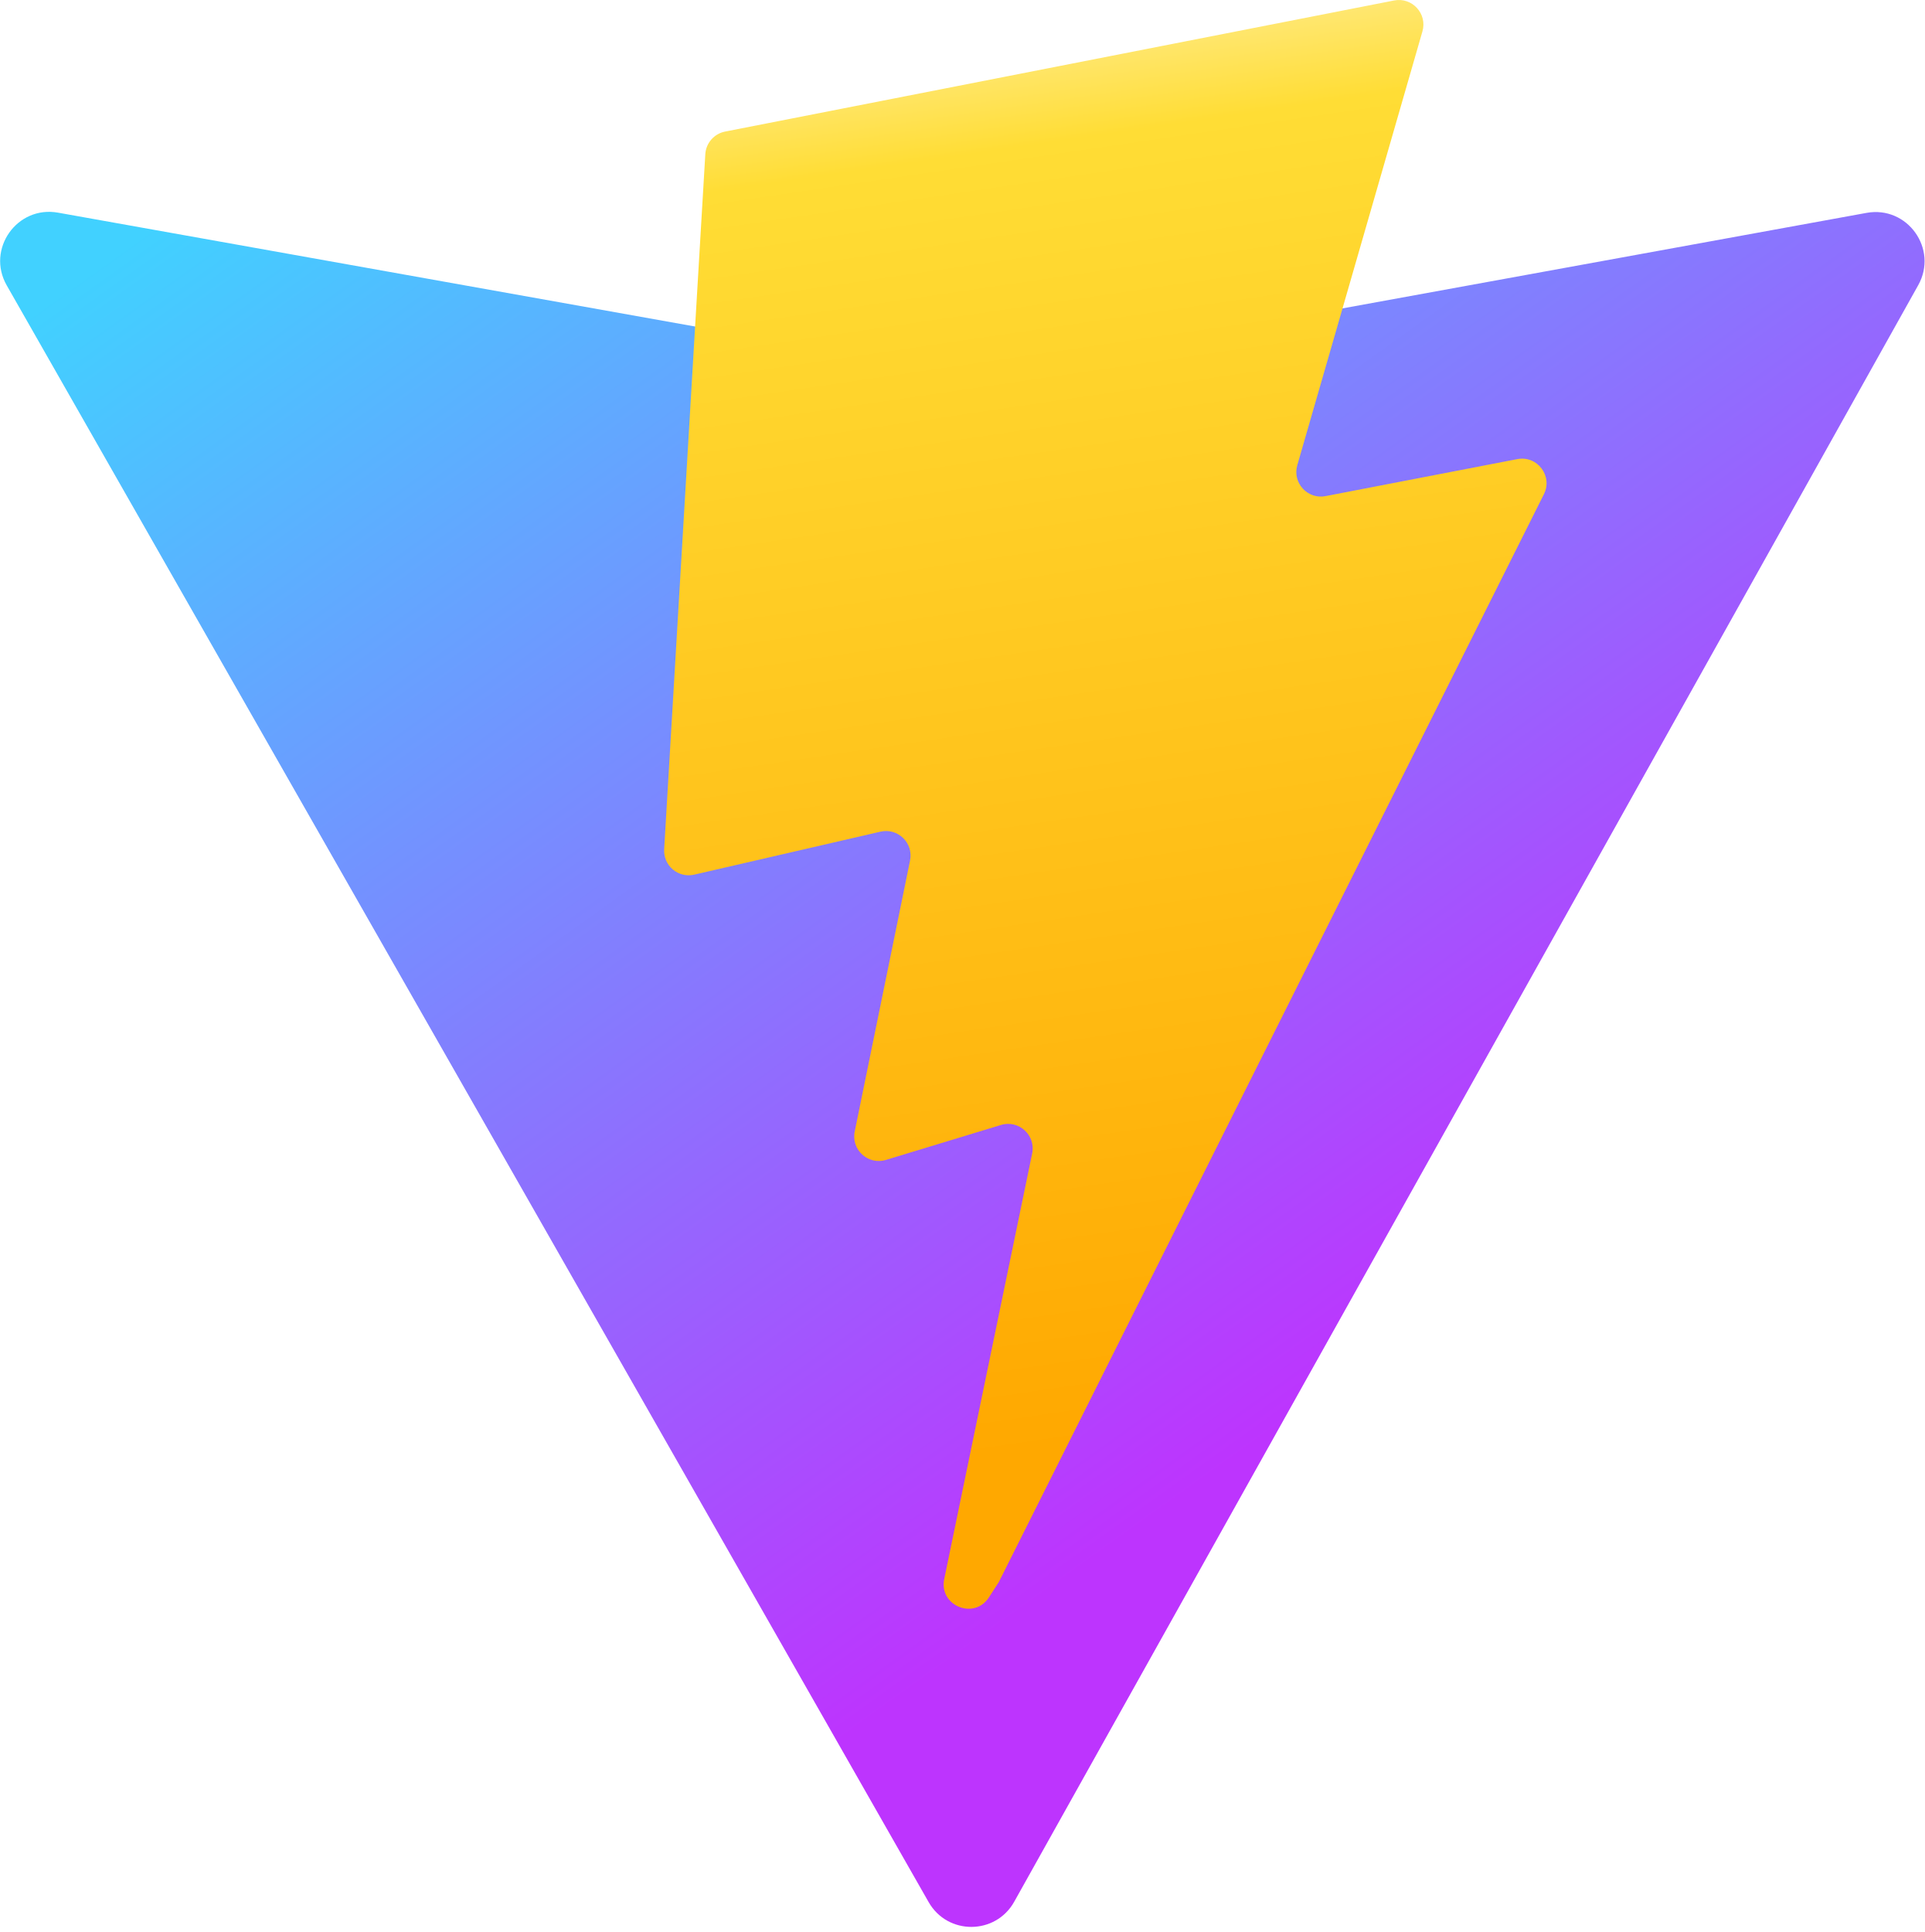
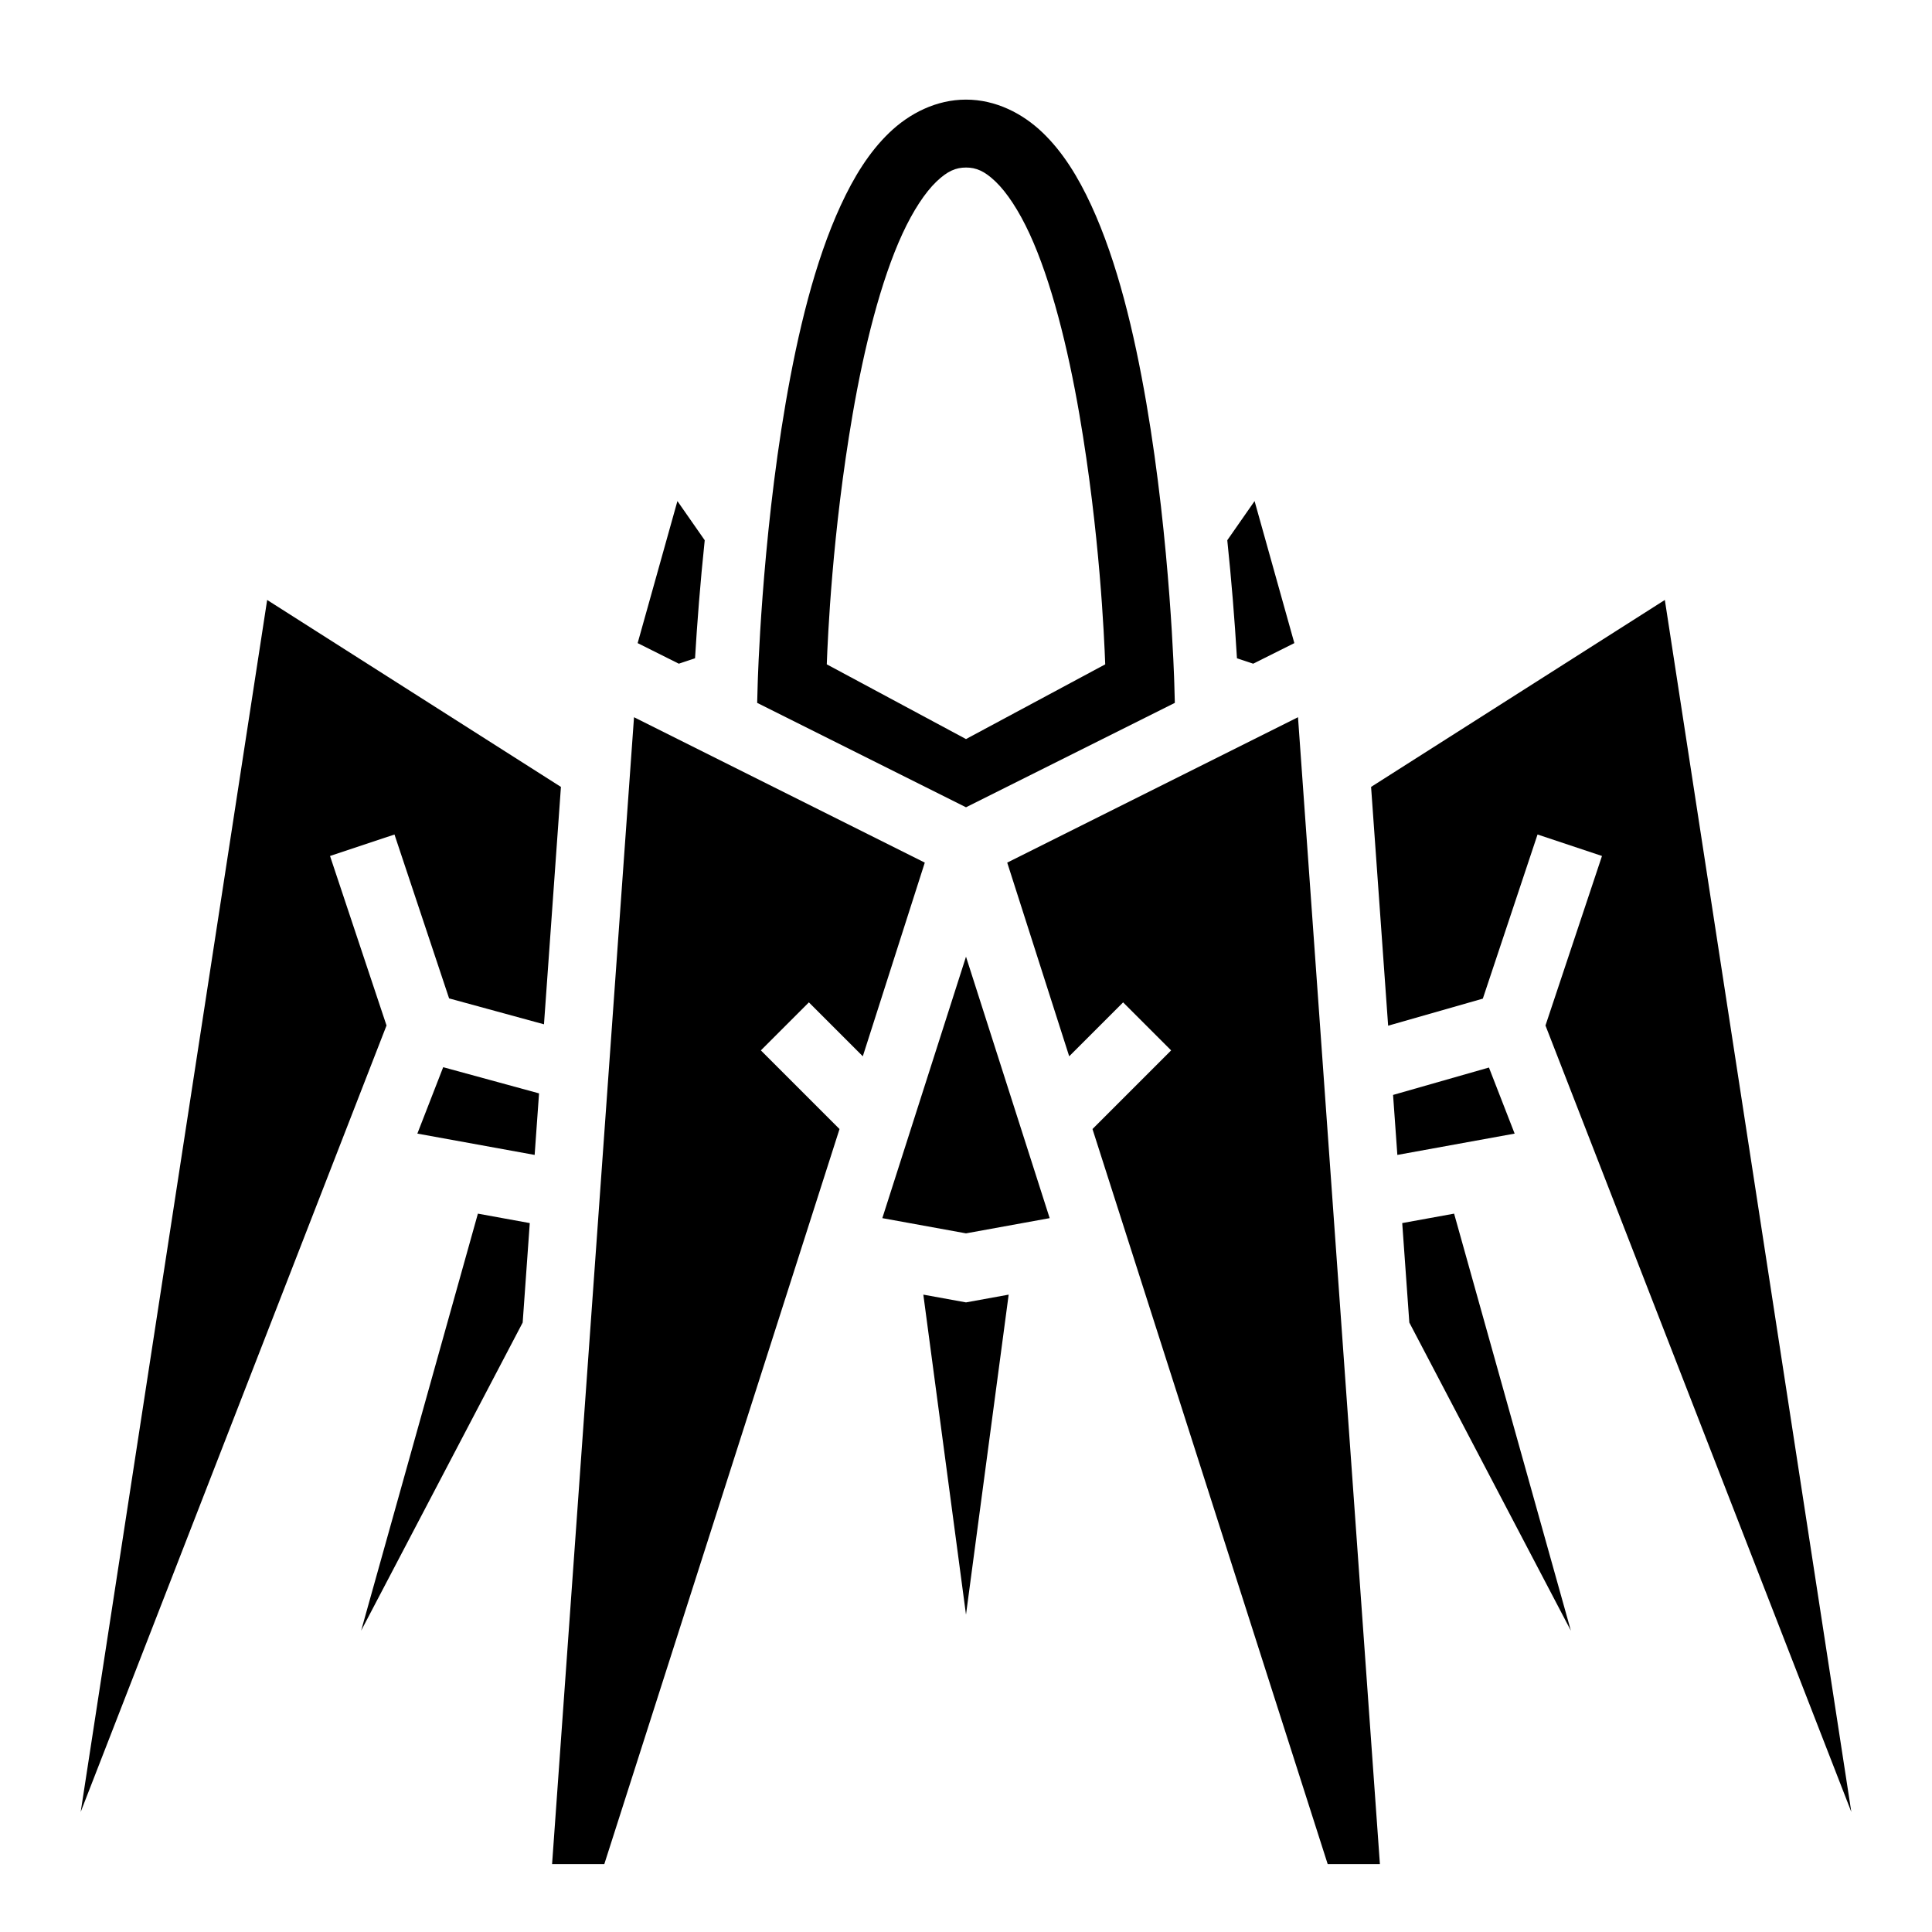
- <svg xmlns="http://www.w3.org/2000/svg" aria-hidden="true" role="img" class="iconify iconify--logos" width="31.88" height="32" preserveAspectRatio="xMidYMid meet" viewBox="0 0 256 257">
-   <defs>
-     <linearGradient id="IconifyId1813088fe1fbc01fb466" x1="-.828%" x2="57.636%" y1="7.652%" y2="78.411%">
-       <stop offset="0%" stop-color="#41D1FF" />
-       <stop offset="100%" stop-color="#BD34FE" />
-     </linearGradient>
-     <linearGradient id="IconifyId1813088fe1fbc01fb467" x1="43.376%" x2="50.316%" y1="2.242%" y2="89.03%">
-       <stop offset="0%" stop-color="#FFEA83" />
-       <stop offset="8.333%" stop-color="#FFDD35" />
-       <stop offset="100%" stop-color="#FFA800" />
-     </linearGradient>
-   </defs>
-   <path fill="url(#IconifyId1813088fe1fbc01fb466)" d="M255.153 37.938L134.897 252.976c-2.483 4.44-8.862 4.466-11.382.048L.875 37.958c-2.746-4.814 1.371-10.646 6.827-9.67l120.385 21.517a6.537 6.537 0 0 0 2.322-.004l117.867-21.483c5.438-.991 9.574 4.796 6.877 9.62Z" />
-   <path fill="url(#IconifyId1813088fe1fbc01fb467)" d="M185.432.063L96.44 17.501a3.268 3.268 0 0 0-2.634 3.014l-5.474 92.456a3.268 3.268 0 0 0 3.997 3.378l24.777-5.718c2.318-.535 4.413 1.507 3.936 3.838l-7.361 36.047c-.495 2.426 1.782 4.5 4.151 3.78l15.304-4.649c2.372-.72 4.652 1.36 4.15 3.788l-11.698 56.621c-.732 3.542 3.979 5.473 5.943 2.437l1.313-2.028l72.516-144.72c1.215-2.423-.88-5.186-3.54-4.672l-25.505 4.922c-2.396.462-4.435-1.77-3.759-4.114l16.646-57.705c.677-2.35-1.37-4.583-3.769-4.113Z" />
+ <svg xmlns="http://www.w3.org/2000/svg" width="800px" height="800px" viewBox="0 0 512 512">
+   <path fill="#000000" d="M256 26.398c-7.868 0-14.99 3.637-20.34 8.782s-9.4 11.752-12.855 19.24c-6.91 14.975-11.39 33.74-14.6 52.39-6.418 37.3-7.402 74.217-7.402 74.217l-.145 5.24 55.344 27.67 55.34-27.67-.145-5.24s-.984-36.916-7.402-74.216c-3.21-18.65-7.69-37.415-14.6-52.39-3.454-7.488-7.505-14.095-12.855-19.24-5.35-5.145-12.472-8.782-20.34-8.782zm0 18c2.683 0 4.917.923 7.863 3.756 2.946 2.833 6.132 7.62 8.987 13.807 5.71 12.377 10.14 30.084 13.207 47.903 5.386 31.304 6.567 58.97 6.838 66.194L256 195.86l-36.895-19.803c.27-7.224 1.452-34.89 6.838-66.194 3.066-17.82 7.497-35.526 13.207-47.902 2.855-6.187 6.04-10.973 8.987-13.806 2.946-2.833 5.18-3.756 7.863-3.756zm-76.477 88.393l-10.54 37.64 10.908 5.453 4.303-1.434c.554-9.283 1.37-19.92 2.565-31.28zm152.954 0l-7.235 10.38a698.637 698.637 0 0 1 2.565 31.28l4.302 1.433 10.906-5.453zM70.8 158.995L21.386 480.176l81.047-208.41-14.973-44.92 17.08-5.692 14.476 43.432 25.144 6.867 4.492-62.914zm370.4 0L363.35 208.54l4.52 63.28 25.095-7.17 14.498-43.496 17.08 5.692-14.976 44.922 81.05 208.408zM168.02 190.072L146.308 494h13.842l62.332-194.79-20.845-20.847 12.726-12.726 14.29 14.29 16.425-51.325zm175.964 0l-77.06 38.53 16.424 51.326 14.29-14.29 12.727 12.725-20.845 20.846L351.85 494h13.84zM256 253.532l-22.174 69.288L256 326.852l22.172-4.032zm-138.55 29.286l-6.845 17.598 31.082 5.65 1.165-16.31zm277.136.09l-25.408 7.26 1.135 15.898 31.082-5.65zm-267.938 38.72L95.705 432.145l42.81-81.654 1.88-26.36zm258.704 0l-13.748 2.5 1.882 26.362 42.81 81.654zm-140.66 21.464L256 427.896l11.307-84.804L256 345.148z" />
</svg>
